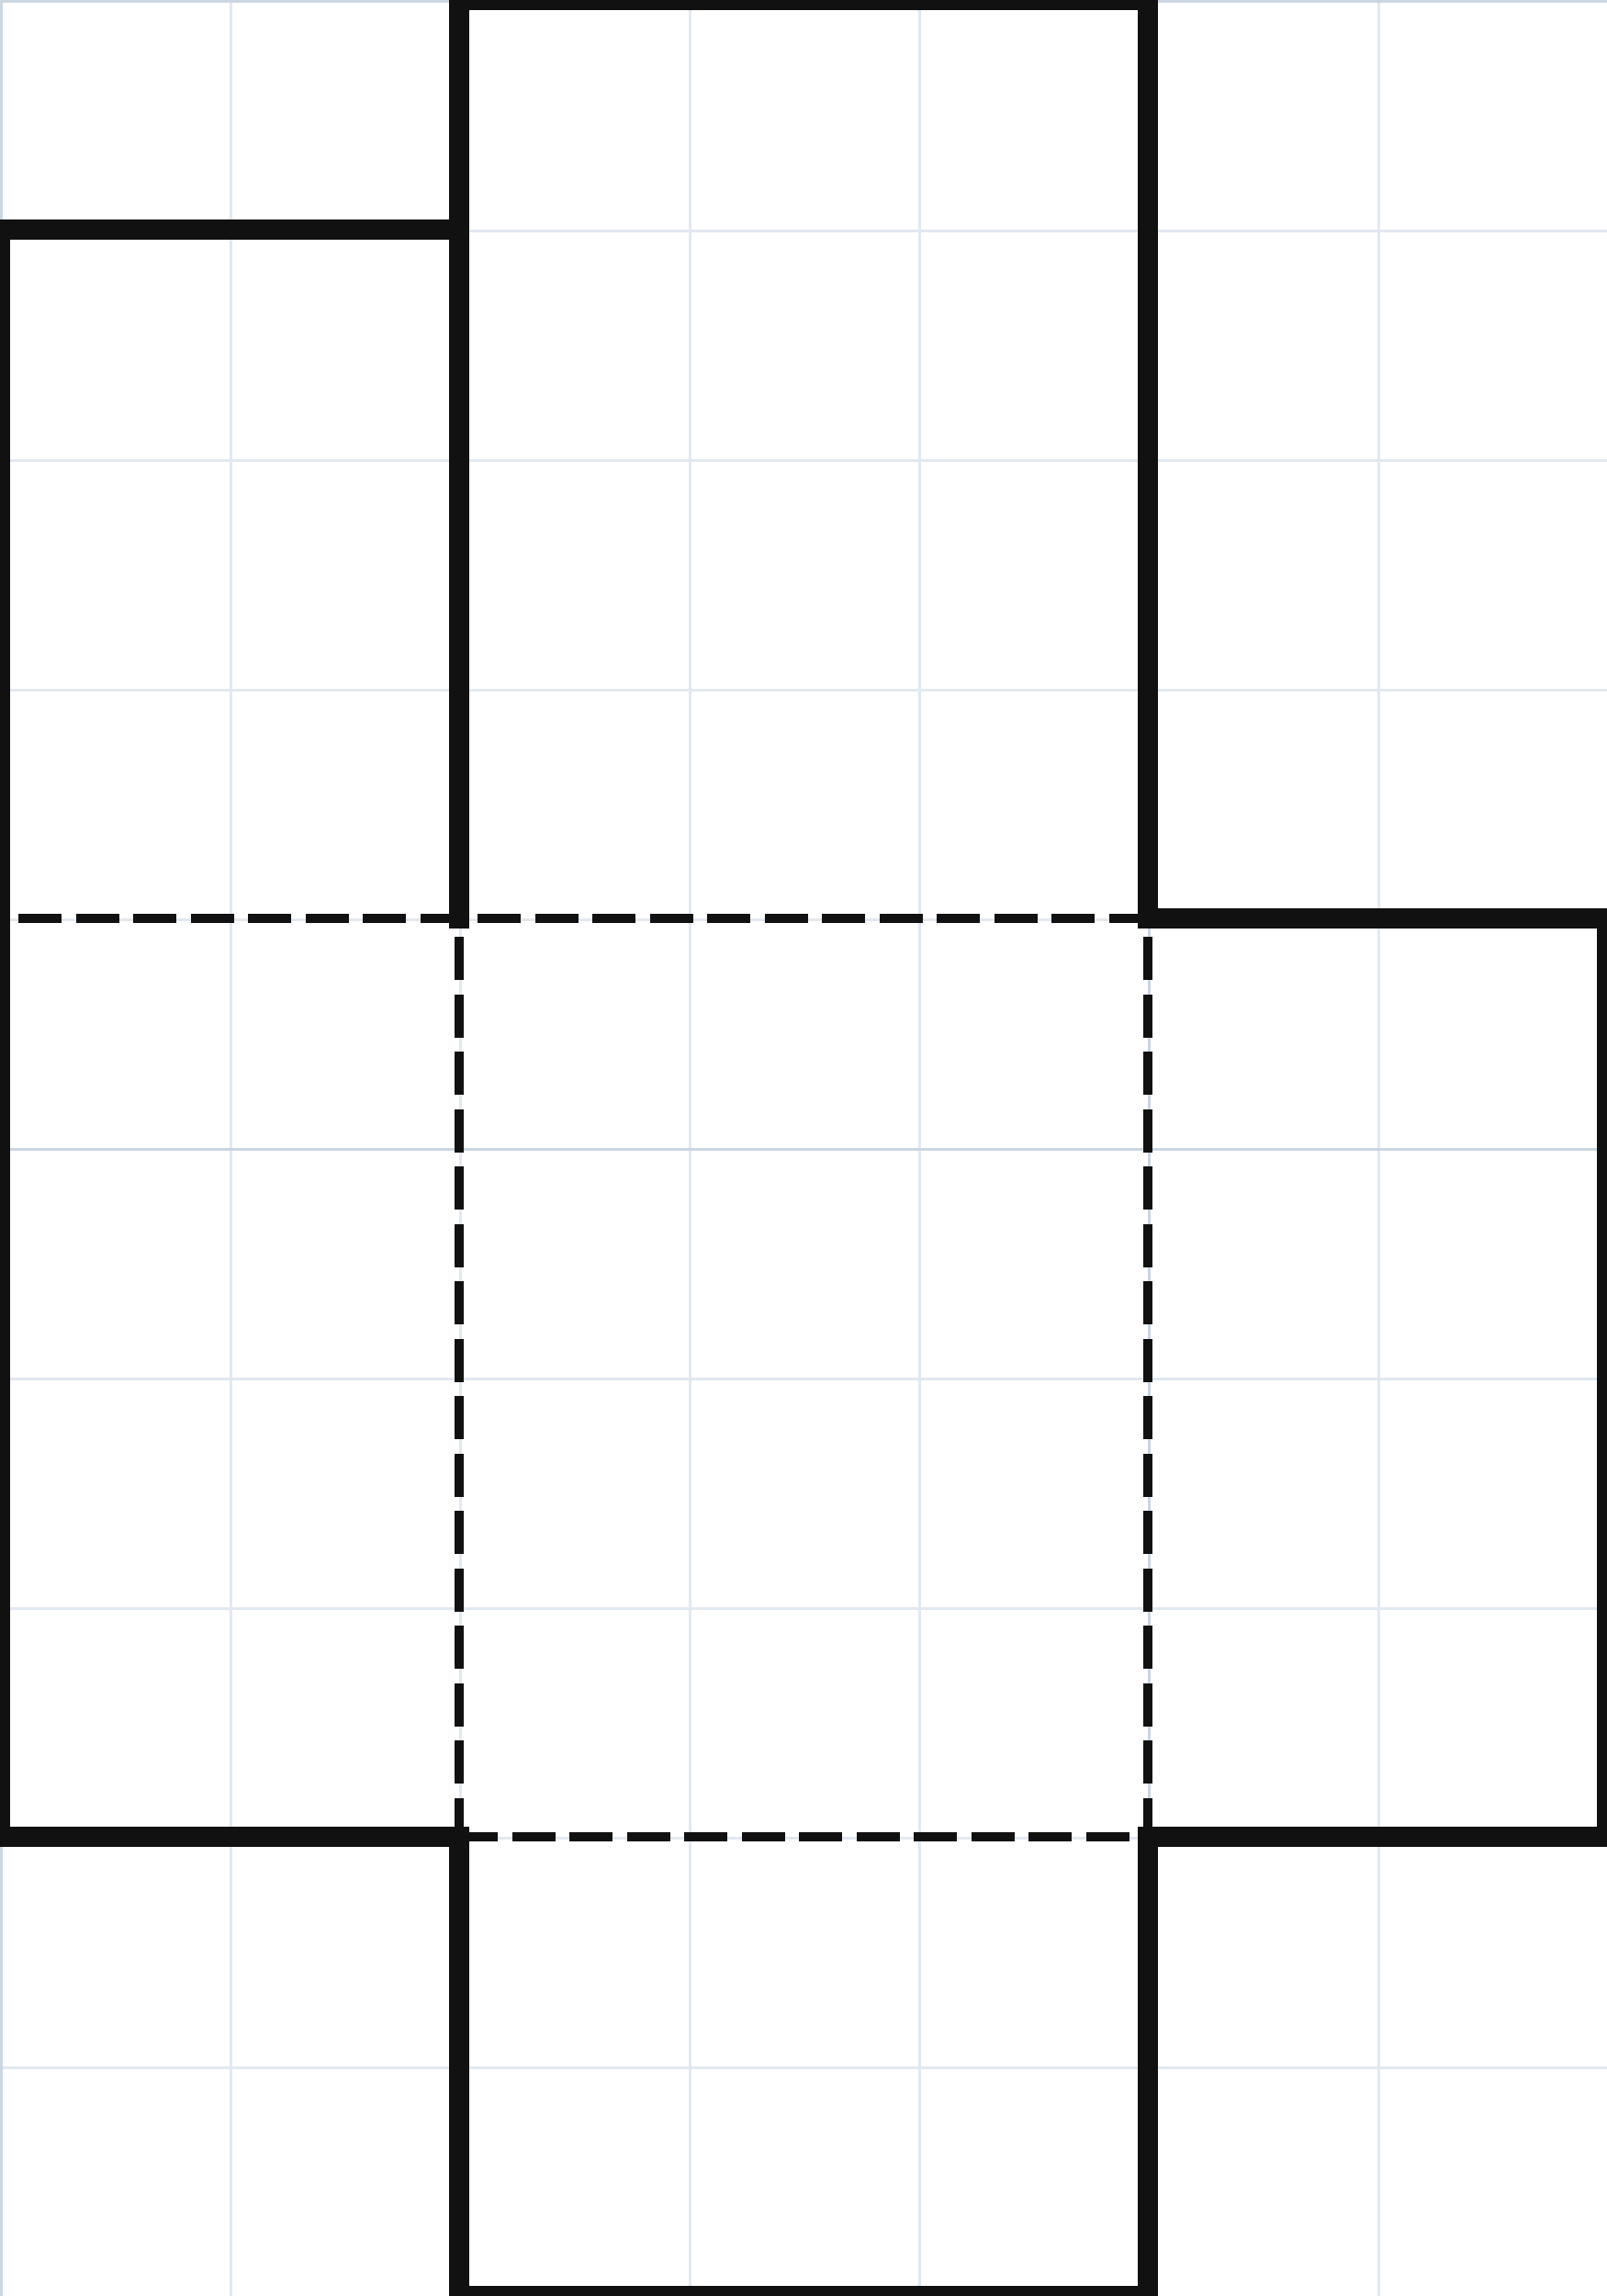
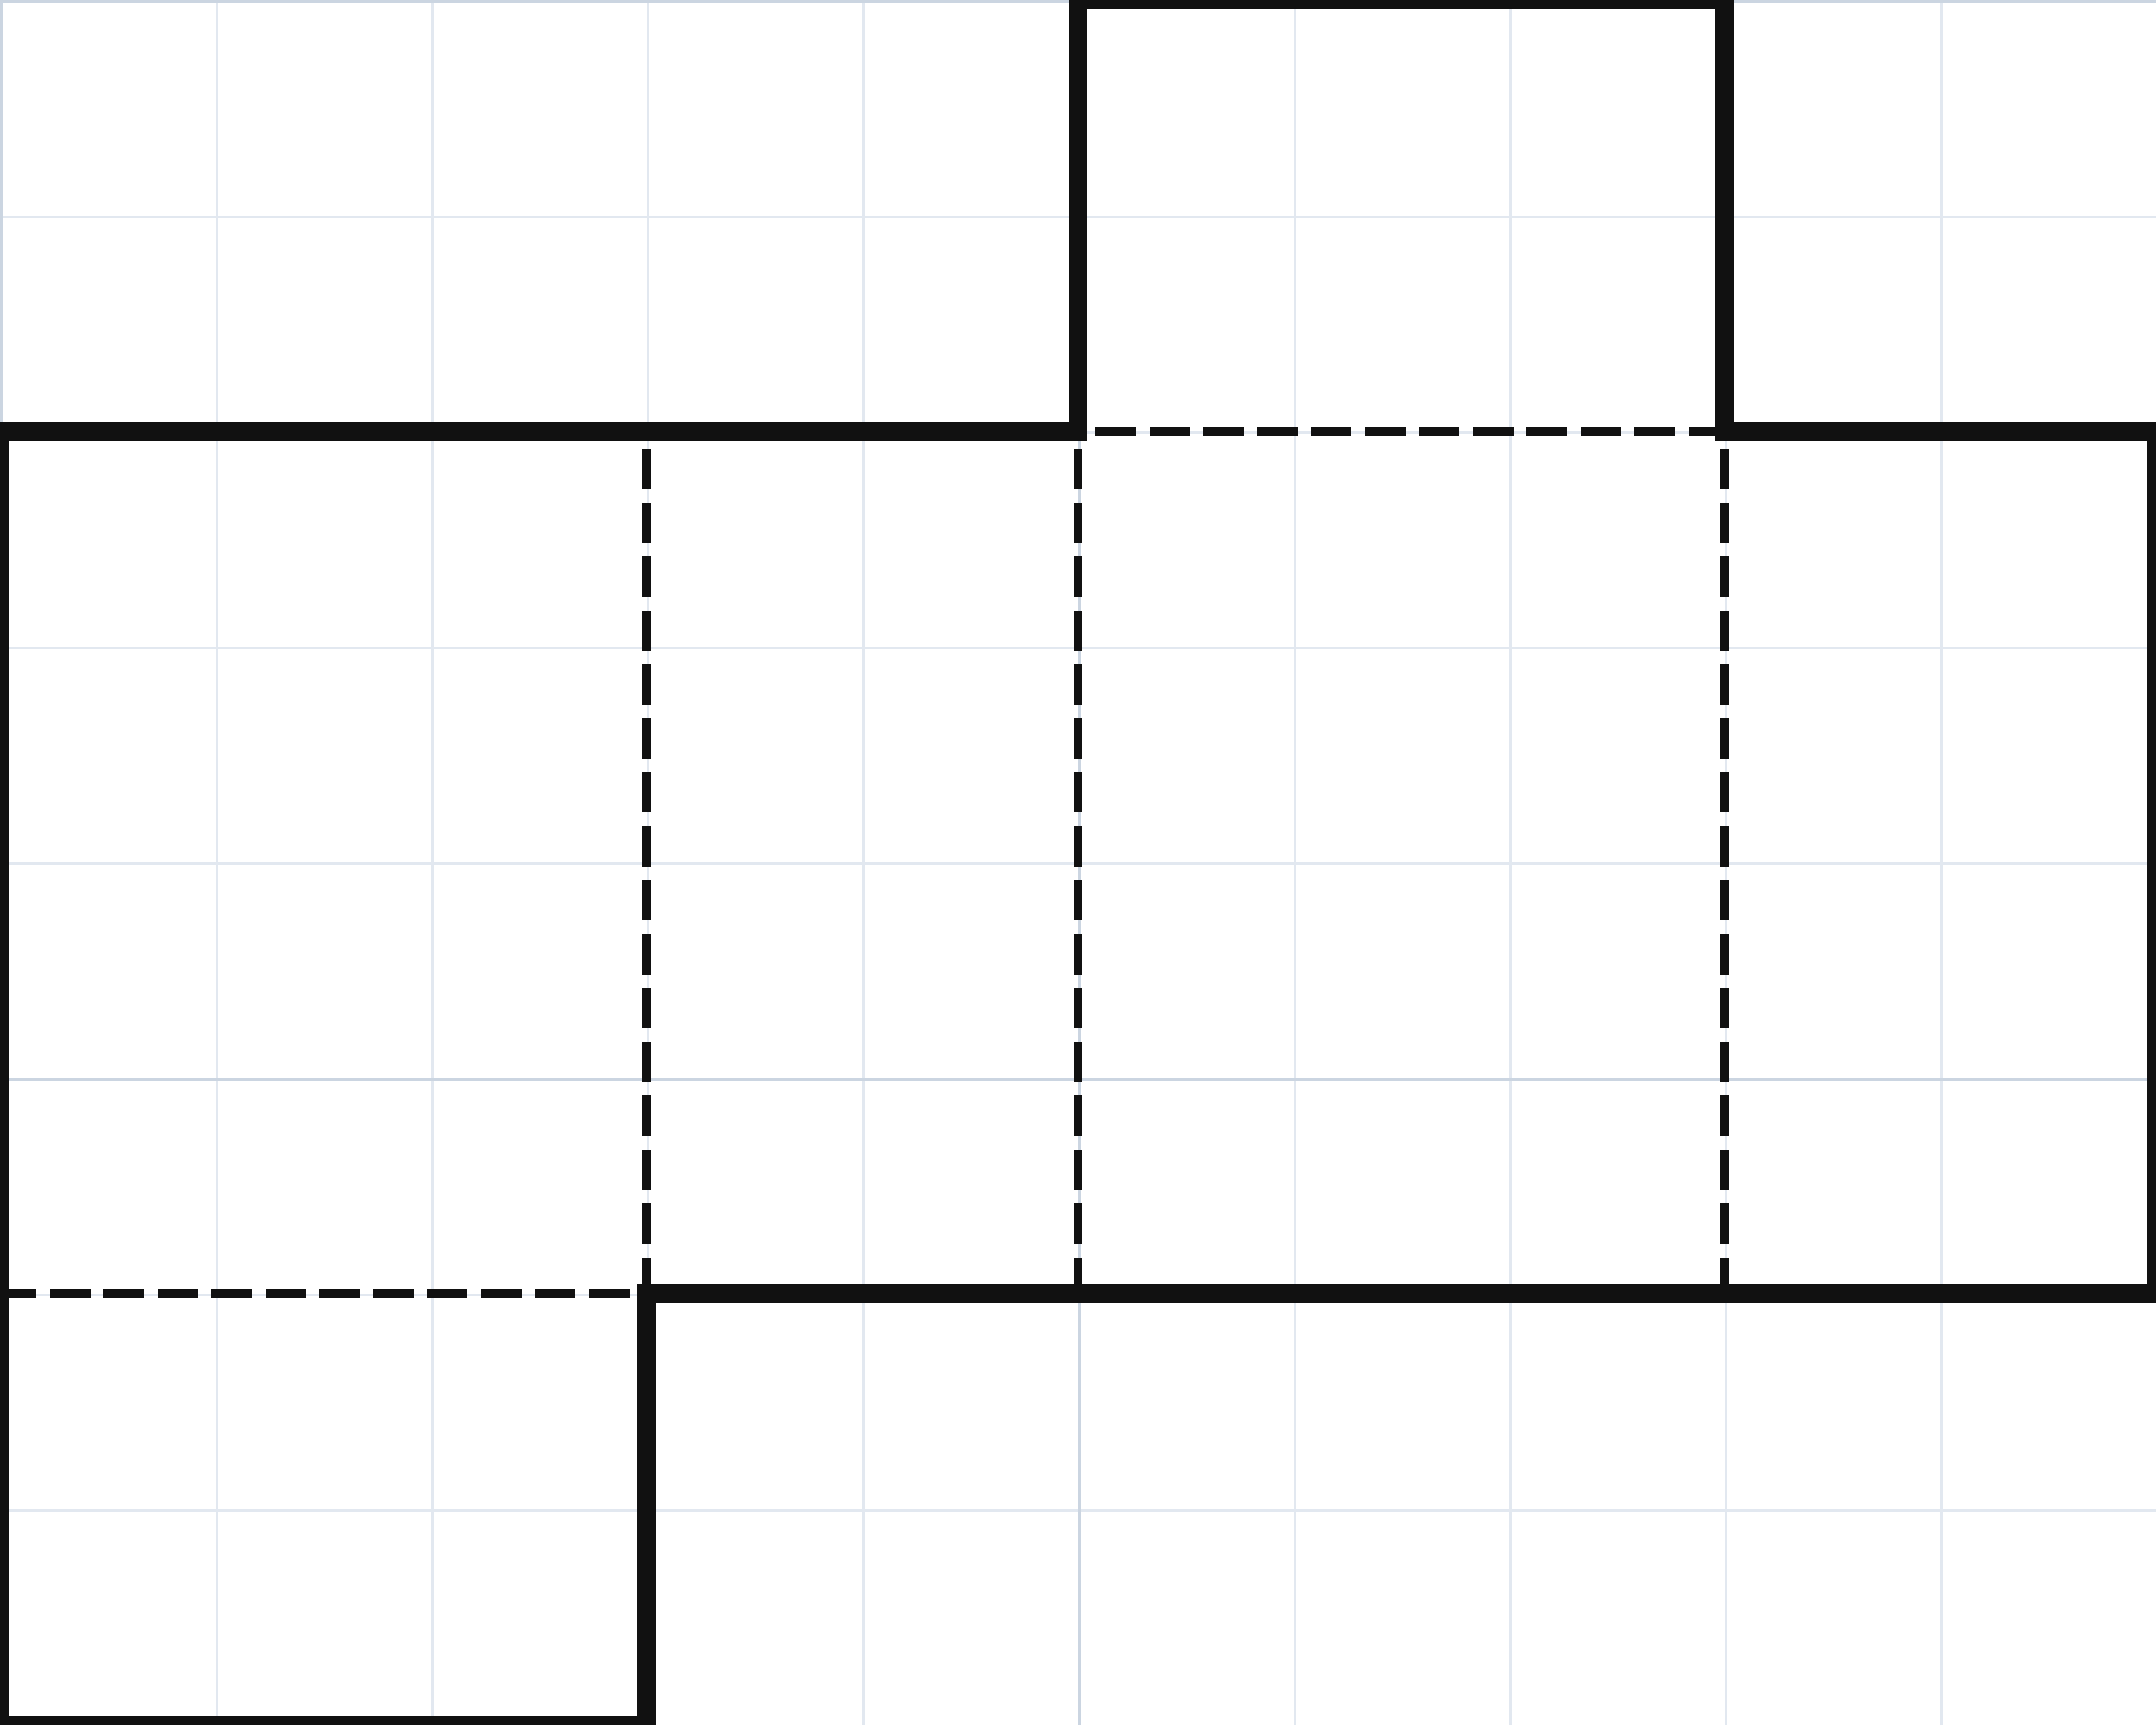
- <svg xmlns="http://www.w3.org/2000/svg" width="280" height="400" viewBox="0 0 280 400" shape-rendering="crispEdges">
+ <svg xmlns="http://www.w3.org/2000/svg" width="400" height="320" viewBox="0 0 400 320" shape-rendering="crispEdges">
  <defs>
    <pattern id="gridMinor" width="40" height="40" patternUnits="userSpaceOnUse">
      <path d="M 40 0 L 0 0 0 40" fill="none" stroke="#e2e8f0" stroke-width="1" />
    </pattern>
    <pattern id="gridMajor" width="200" height="200" patternUnits="userSpaceOnUse">
      <path d="M 200 0 L 0 0 0 200" fill="none" stroke="#cbd5e1" stroke-width="1" />
    </pattern>
  </defs>
  <rect width="100%" height="100%" fill="white" />
  <rect width="100%" height="100%" fill="url(#gridMinor)" />
  <rect width="100%" height="100%" fill="url(#gridMajor)" />
-   <line x1="80" y1="160" x2="0" y2="160" stroke="#111111" stroke-width="1.5" stroke-linecap="square" stroke-dasharray="6 4" />
-   <line x1="80" y1="320" x2="80" y2="160" stroke="#111111" stroke-width="1.5" stroke-linecap="square" stroke-dasharray="6 4" />
-   <line x1="80" y1="320" x2="0" y2="320" stroke="#111111" stroke-width="3.5" stroke-linecap="square" />
-   <line x1="0" y1="320" x2="0" y2="160" stroke="#111111" stroke-width="3.5" stroke-linecap="square" />
-   <line x1="200" y1="160" x2="80" y2="160" stroke="#111111" stroke-width="1.5" stroke-linecap="square" stroke-dasharray="6 4" />
-   <line x1="200" y1="320" x2="200" y2="160" stroke="#111111" stroke-width="1.5" stroke-linecap="square" stroke-dasharray="6 4" />
-   <line x1="80" y1="320" x2="200" y2="320" stroke="#111111" stroke-width="1.5" stroke-linecap="square" stroke-dasharray="6 4" />
-   <line x1="200" y1="160" x2="280" y2="160" stroke="#111111" stroke-width="3.5" stroke-linecap="square" />
-   <line x1="280" y1="160" x2="280" y2="320" stroke="#111111" stroke-width="3.5" stroke-linecap="square" />
-   <line x1="280" y1="320" x2="200" y2="320" stroke="#111111" stroke-width="3.5" stroke-linecap="square" />
-   <line x1="200" y1="320" x2="200" y2="400" stroke="#111111" stroke-width="3.5" stroke-linecap="square" />
-   <line x1="200" y1="400" x2="80" y2="400" stroke="#111111" stroke-width="3.5" stroke-linecap="square" />
-   <line x1="80" y1="400" x2="80" y2="320" stroke="#111111" stroke-width="3.5" stroke-linecap="square" />
-   <line x1="0" y1="40" x2="80" y2="40" stroke="#111111" stroke-width="3.5" stroke-linecap="square" />
-   <line x1="80" y1="40" x2="80" y2="160" stroke="#111111" stroke-width="3.5" stroke-linecap="square" />
-   <line x1="0" y1="160" x2="0" y2="40" stroke="#111111" stroke-width="3.5" stroke-linecap="square" />
-   <line x1="80" y1="0" x2="200" y2="0" stroke="#111111" stroke-width="3.5" stroke-linecap="square" />
-   <line x1="200" y1="0" x2="200" y2="160" stroke="#111111" stroke-width="3.5" stroke-linecap="square" />
-   <line x1="80" y1="160" x2="80" y2="0" stroke="#111111" stroke-width="3.5" stroke-linecap="square" />
+   <line x1="0" y1="80" x2="120" y2="80" stroke="#111111" stroke-width="3.5" stroke-linecap="square" />
+   <line x1="120" y1="240" x2="120" y2="80" stroke="#111111" stroke-width="1.5" stroke-linecap="square" stroke-dasharray="6 4" />
+   <line x1="0" y1="240" x2="120" y2="240" stroke="#111111" stroke-width="1.5" stroke-linecap="square" stroke-dasharray="6 4" />
+   <line x1="0" y1="240" x2="0" y2="80" stroke="#111111" stroke-width="3.5" stroke-linecap="square" />
+   <line x1="120" y1="80" x2="200" y2="80" stroke="#111111" stroke-width="3.5" stroke-linecap="square" />
+   <line x1="200" y1="240" x2="200" y2="80" stroke="#111111" stroke-width="1.5" stroke-linecap="square" stroke-dasharray="6 4" />
+   <line x1="200" y1="240" x2="120" y2="240" stroke="#111111" stroke-width="3.5" stroke-linecap="square" />
+   <line x1="320" y1="80" x2="200" y2="80" stroke="#111111" stroke-width="1.5" stroke-linecap="square" stroke-dasharray="6 4" />
+   <line x1="320" y1="240" x2="320" y2="80" stroke="#111111" stroke-width="1.5" stroke-linecap="square" stroke-dasharray="6 4" />
+   <line x1="320" y1="240" x2="200" y2="240" stroke="#111111" stroke-width="3.5" stroke-linecap="square" />
+   <line x1="320" y1="80" x2="400" y2="80" stroke="#111111" stroke-width="3.5" stroke-linecap="square" />
+   <line x1="400" y1="80" x2="400" y2="240" stroke="#111111" stroke-width="3.5" stroke-linecap="square" />
+   <line x1="400" y1="240" x2="320" y2="240" stroke="#111111" stroke-width="3.5" stroke-linecap="square" />
+   <line x1="120" y1="240" x2="120" y2="320" stroke="#111111" stroke-width="3.5" stroke-linecap="square" />
+   <line x1="120" y1="320" x2="0" y2="320" stroke="#111111" stroke-width="3.5" stroke-linecap="square" />
+   <line x1="0" y1="320" x2="0" y2="240" stroke="#111111" stroke-width="3.5" stroke-linecap="square" />
+   <line x1="200" y1="0" x2="320" y2="0" stroke="#111111" stroke-width="3.5" stroke-linecap="square" />
+   <line x1="320" y1="0" x2="320" y2="80" stroke="#111111" stroke-width="3.5" stroke-linecap="square" />
+   <line x1="200" y1="80" x2="200" y2="0" stroke="#111111" stroke-width="3.5" stroke-linecap="square" />
</svg>
